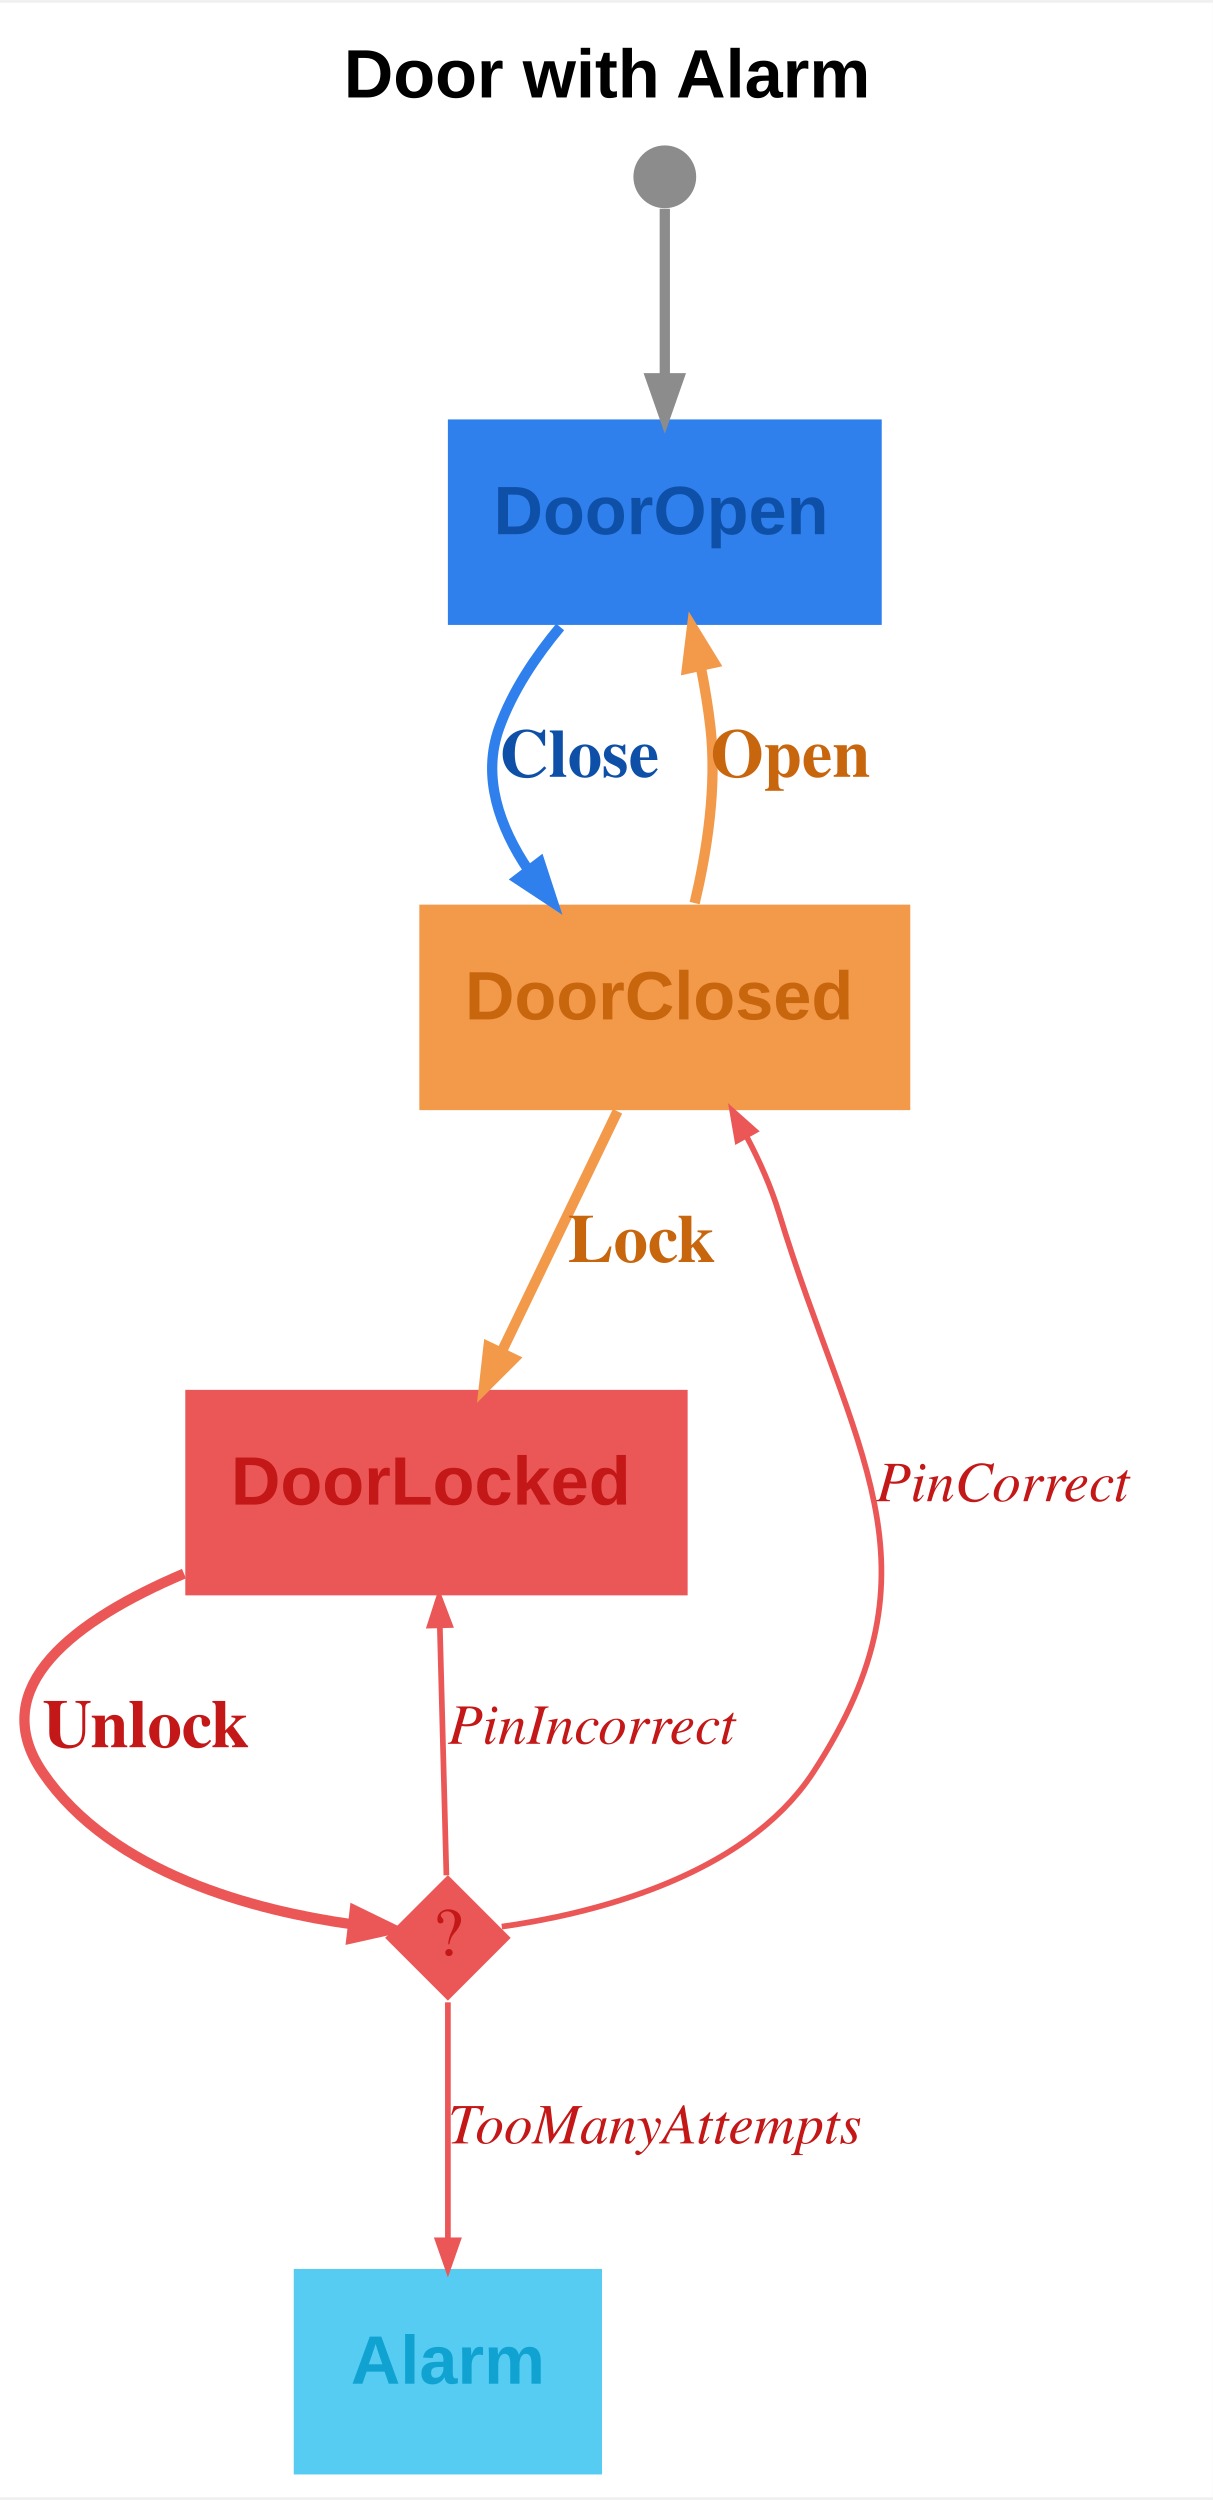
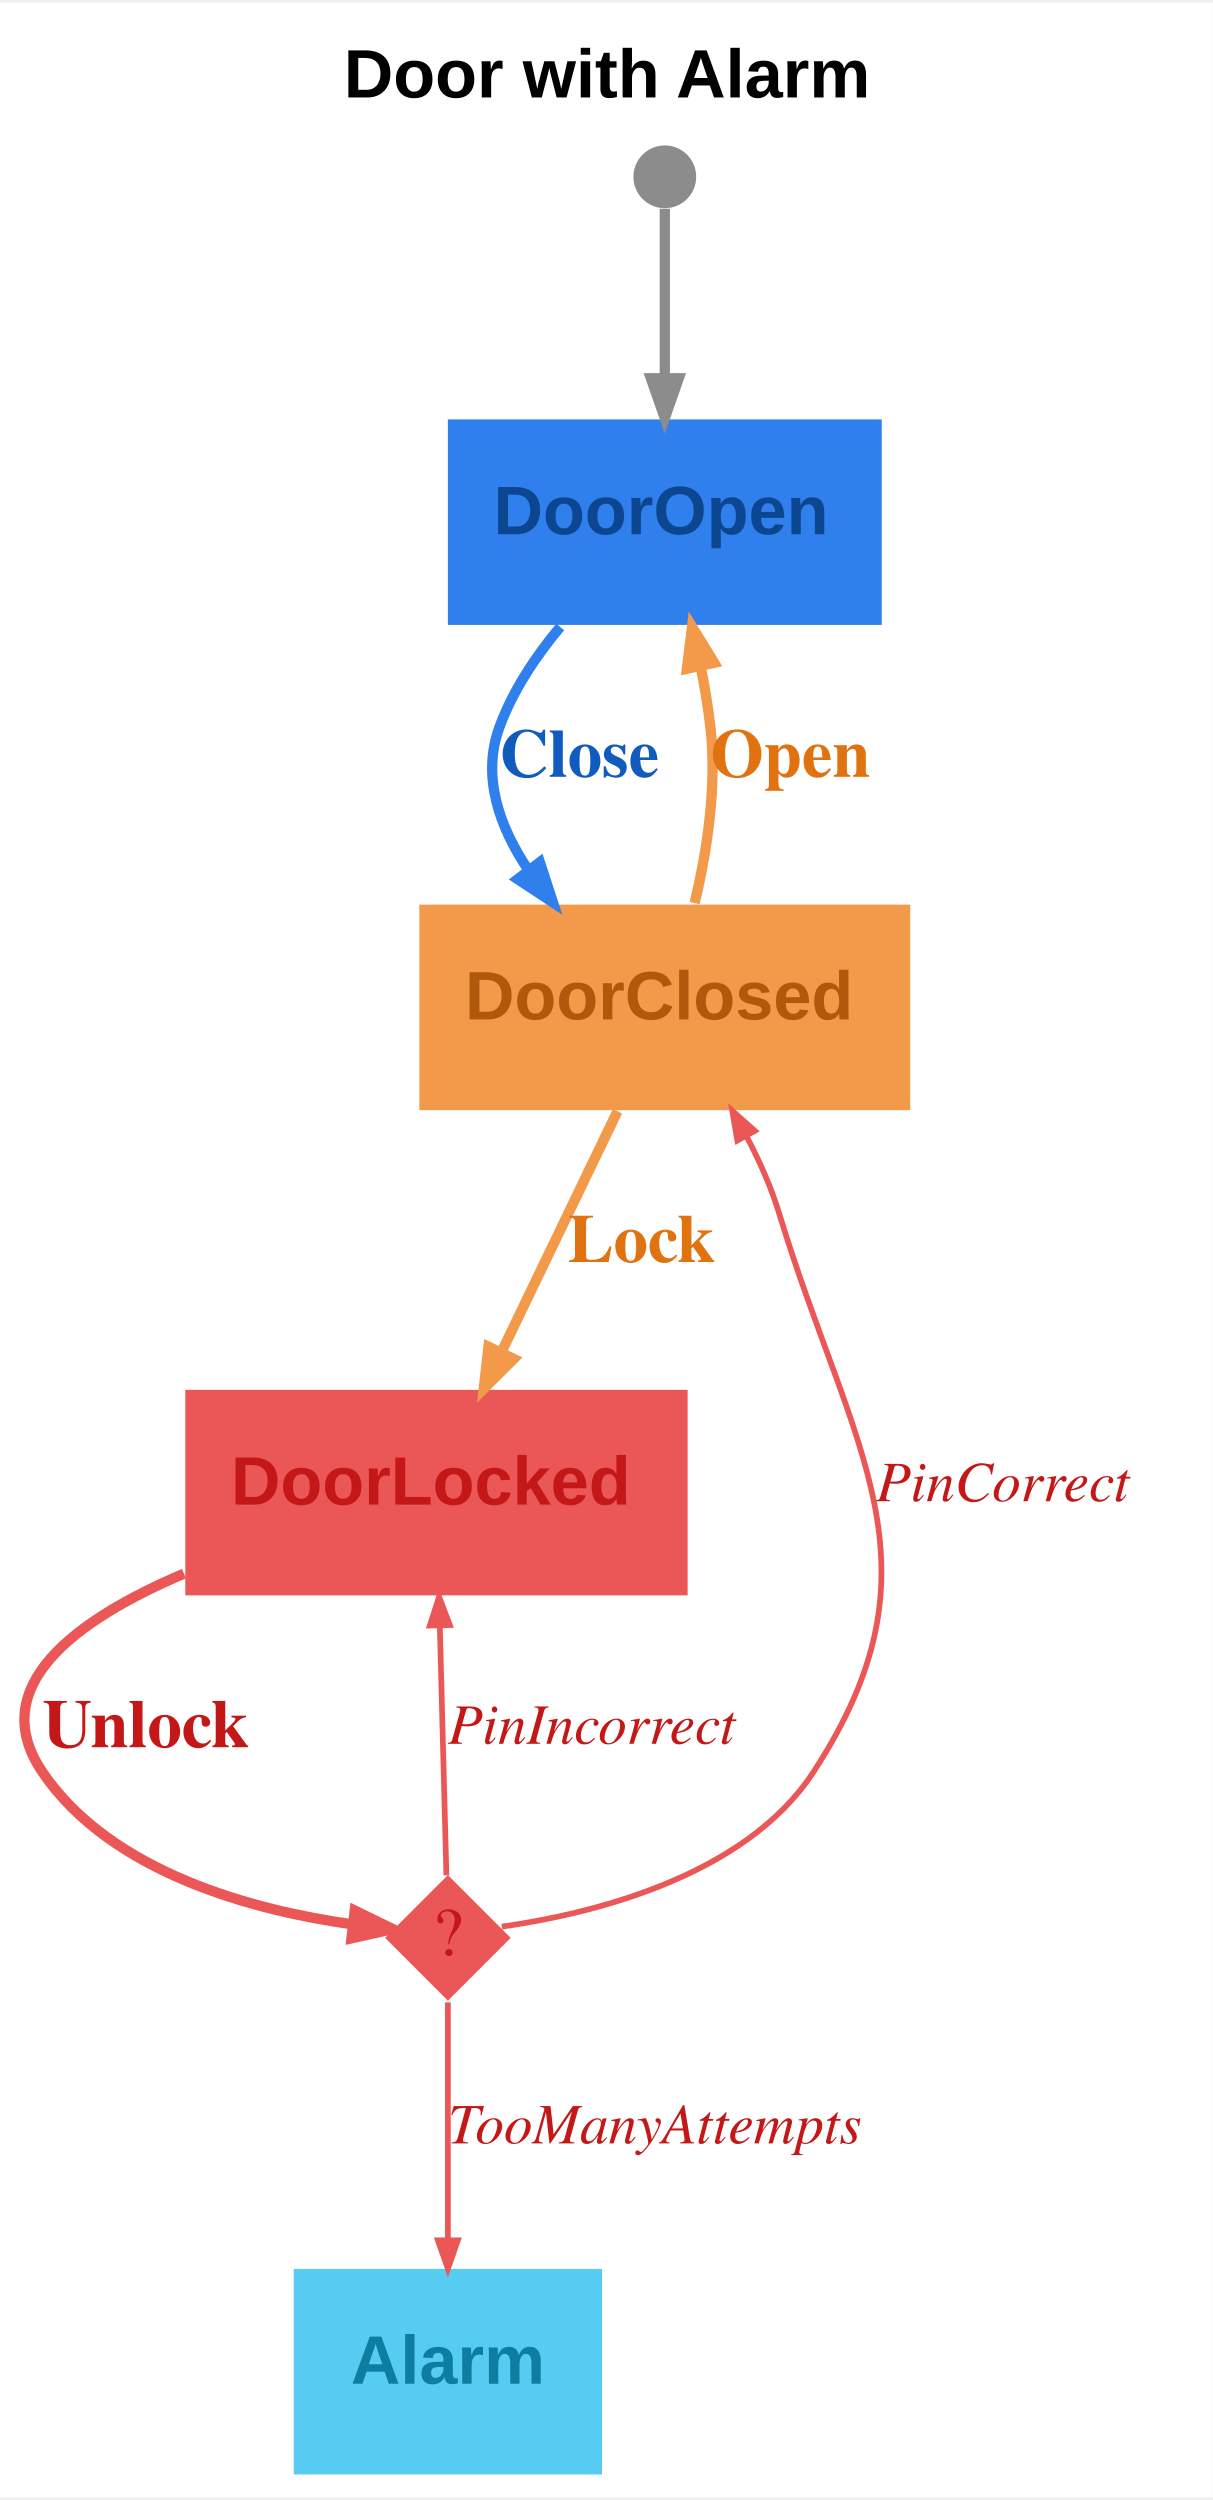
<svg xmlns="http://www.w3.org/2000/svg" width="212pt" height="437pt" viewBox="0.00 0.00 212.46 437.00">
  <g id="graph0" class="graph" transform="scale(1 1) rotate(0) translate(4 433)">
-     <polygon fill="white" stroke="transparent" points="-4,4 -4,-433 208.46,-433 208.46,4 -4,4" />
+     <polygon fill="#ffffff" stroke="transparent" points="-4,4 -4,-433 208.46,-433 208.46,4 -4,4" />
    <text text-anchor="start" x="56.23" y="-416.4" font-family="Arial" font-weight="bold" font-size="12.00">Door with Alarm</text>
    <g id="node1" class="node">
      <polygon fill="#2f80ed" stroke="black" stroke-width="0" points="150.46,-360 74.46,-360 74.46,-324 150.46,-324 150.46,-360" />
-       <text text-anchor="start" x="82.46" y="-339.9" font-family="Arial" font-weight="bold" font-size="12.00" fill="#0e50a8">DoorOpen</text>
+       <text text-anchor="start" x="82.46" y="-339.9" font-family="Arial" font-weight="bold" font-size="12.00" fill="#0c4590">DoorOpen</text>
    </g>
    <g id="node3" class="node">
      <polygon fill="#f2994a" stroke="black" stroke-width="0" points="155.46,-275 69.46,-275 69.46,-239 155.46,-239 155.46,-275" />
-       <text text-anchor="start" x="77.46" y="-254.9" font-family="Arial" font-weight="bold" font-size="12.00" fill="#c8660e">DoorClosed</text>
+       <text text-anchor="start" x="77.46" y="-254.9" font-family="Arial" font-weight="bold" font-size="12.00" fill="#b0590d">DoorClosed</text>
    </g>
    <g id="edge2" class="edge">
      <path fill="none" stroke="#2f80ed" stroke-width="1.8" d="M94.13,-323.64C89.79,-318.43 85.76,-312.38 83.46,-306 80.36,-297.39 83.45,-288.63 88.6,-280.99" />
      <polygon fill="#2f80ed" stroke="#2f80ed" stroke-width="1.8" points="90.57,-282.44 92.87,-275.38 86.68,-279.46 90.57,-282.44" />
-       <text text-anchor="start" x="83.46" y="-297.4" font-family="Times,serif" font-weight="bold" font-size="12.00" fill="#0e50a8">Close</text>
+       <text text-anchor="start" x="83.46" y="-297.4" font-family="Times,serif" font-weight="bold" font-size="12.00" fill="#115bbf">Close</text>
    </g>
    <g id="node2" class="node">
      <ellipse fill="#8c8c8c" stroke="black" stroke-width="0" cx="112.46" cy="-402.5" rx="5.5" ry="5.5" />
    </g>
    <g id="edge1" class="edge">
      <path fill="none" stroke="#8c8c8c" stroke-width="1.8" d="M112.46,-396.91C112.46,-390.5 112.46,-378.41 112.46,-367.3" />
      <polygon fill="#8c8c8c" stroke="#8c8c8c" stroke-width="1.8" points="114.91,-367.21 112.46,-360.21 110.01,-367.21 114.91,-367.21" />
    </g>
    <g id="edge3" class="edge">
      <path fill="none" stroke="#f2994a" stroke-width="1.8" d="M117.69,-275.27C119.86,-284.38 121.62,-295.76 120.46,-306 120.07,-309.46 119.47,-313.07 118.77,-316.61" />
      <polygon fill="#f2994a" stroke="#f2994a" stroke-width="1.8" points="116.33,-316.32 117.23,-323.69 121.11,-317.37 116.33,-316.32" />
-       <text text-anchor="start" x="120.46" y="-297.4" font-family="Times,serif" font-weight="bold" font-size="12.00" fill="#c8660e">Open</text>
+       <text text-anchor="start" x="120.46" y="-297.4" font-family="Times,serif" font-weight="bold" font-size="12.00" fill="#e07210">Open</text>
    </g>
    <g id="node4" class="node">
      <polygon fill="#eb5757" stroke="black" stroke-width="0" points="116.46,-190 28.46,-190 28.46,-154 116.46,-154 116.46,-190" />
      <text text-anchor="start" x="36.46" y="-169.9" font-family="Arial" font-weight="bold" font-size="12.00" fill="#c41717">DoorLocked</text>
    </g>
    <g id="edge4" class="edge">
      <path fill="none" stroke="#f2994a" stroke-width="1.8" d="M104.17,-238.8C98.27,-226.56 90.28,-209.96 83.79,-196.5" />
      <polygon fill="#f2994a" stroke="#f2994a" stroke-width="1.8" points="85.99,-195.42 80.74,-190.18 81.57,-197.55 85.99,-195.42" />
-       <text text-anchor="start" x="95.46" y="-212.4" font-family="Times,serif" font-weight="bold" font-size="12.00" fill="#c8660e">Lock</text>
+       <text text-anchor="start" x="95.46" y="-212.4" font-family="Times,serif" font-weight="bold" font-size="12.00" fill="#e07210">Lock</text>
    </g>
    <g id="node5" class="node">
      <polygon fill="#eb5757" stroke="black" stroke-width="0" points="74.46,-105 63.46,-94 74.46,-83 85.46,-94 74.46,-105" />
      <text text-anchor="middle" x="74.46" y="-90.9" font-family="Times,serif" font-size="12.00" fill="#c41717">?</text>
    </g>
    <g id="edge5" class="edge">
      <path fill="none" stroke="#eb5757" stroke-width="1.8" d="M28.23,-157.81C9.15,-149.69 -6.72,-137.96 3.46,-123 15.55,-105.24 40.81,-98.74 57.71,-96.37" />
      <polygon fill="#eb5757" stroke="#eb5757" stroke-width="1.8" points="58.14,-98.79 64.81,-95.54 57.57,-93.92 58.14,-98.79" />
      <text text-anchor="start" x="3.46" y="-127.4" font-family="Times,serif" font-weight="bold" font-size="12.00" fill="#c41717">Unlock</text>
    </g>
    <g id="edge8" class="edge">
      <path fill="none" stroke="#eb5757" d="M83.9,-95.97C98.53,-98.03 126.25,-104.32 138.46,-123 162.35,-159.52 145.14,-179.25 132.46,-221 131.09,-225.52 129.05,-230.1 126.79,-234.38" />
      <polygon fill="#eb5757" stroke="#eb5757" points="125.17,-233.68 124.27,-238.9 128.23,-235.38 125.17,-233.68" />
      <text text-anchor="start" x="149.46" y="-170.5" font-family="Times,serif" font-style="italic" font-size="10.00" fill="#c41717">PinCorrect</text>
    </g>
    <g id="edge7" class="edge">
      <path fill="none" stroke="#eb5757" d="M74.2,-104.96C73.91,-115.99 73.43,-134.13 73.05,-148.61" />
      <polygon fill="#eb5757" stroke="#eb5757" points="71.3,-148.71 72.92,-153.75 74.8,-148.8 71.3,-148.71" />
      <text text-anchor="start" x="74.46" y="-128" font-family="Times,serif" font-style="italic" font-size="10.00" fill="#c41717">PinIncorrect</text>
    </g>
    <g id="node6" class="node">
      <polygon fill="#56ccf2" stroke="black" stroke-width="0" points="101.46,-36 47.46,-36 47.46,0 101.46,0 101.46,-36" />
-       <text text-anchor="start" x="57.46" y="-15.9" font-family="Arial" font-weight="bold" font-size="12.00" fill="#10a3d2">Alarm</text>
+       <text text-anchor="start" x="57.46" y="-15.9" font-family="Arial" font-weight="bold" font-size="12.00" fill="#0d7ea2">Alarm</text>
    </g>
    <g id="edge6" class="edge">
      <path fill="none" stroke="#eb5757" d="M74.46,-82.71C74.46,-72.05 74.46,-55.06 74.46,-41.31" />
      <polygon fill="#eb5757" stroke="#eb5757" points="76.21,-41.02 74.46,-36.02 72.71,-41.02 76.21,-41.02" />
      <text text-anchor="start" x="74.46" y="-58" font-family="Times,serif" font-style="italic" font-size="10.00" fill="#c41717">TooManyAttempts</text>
    </g>
  </g>
</svg>
